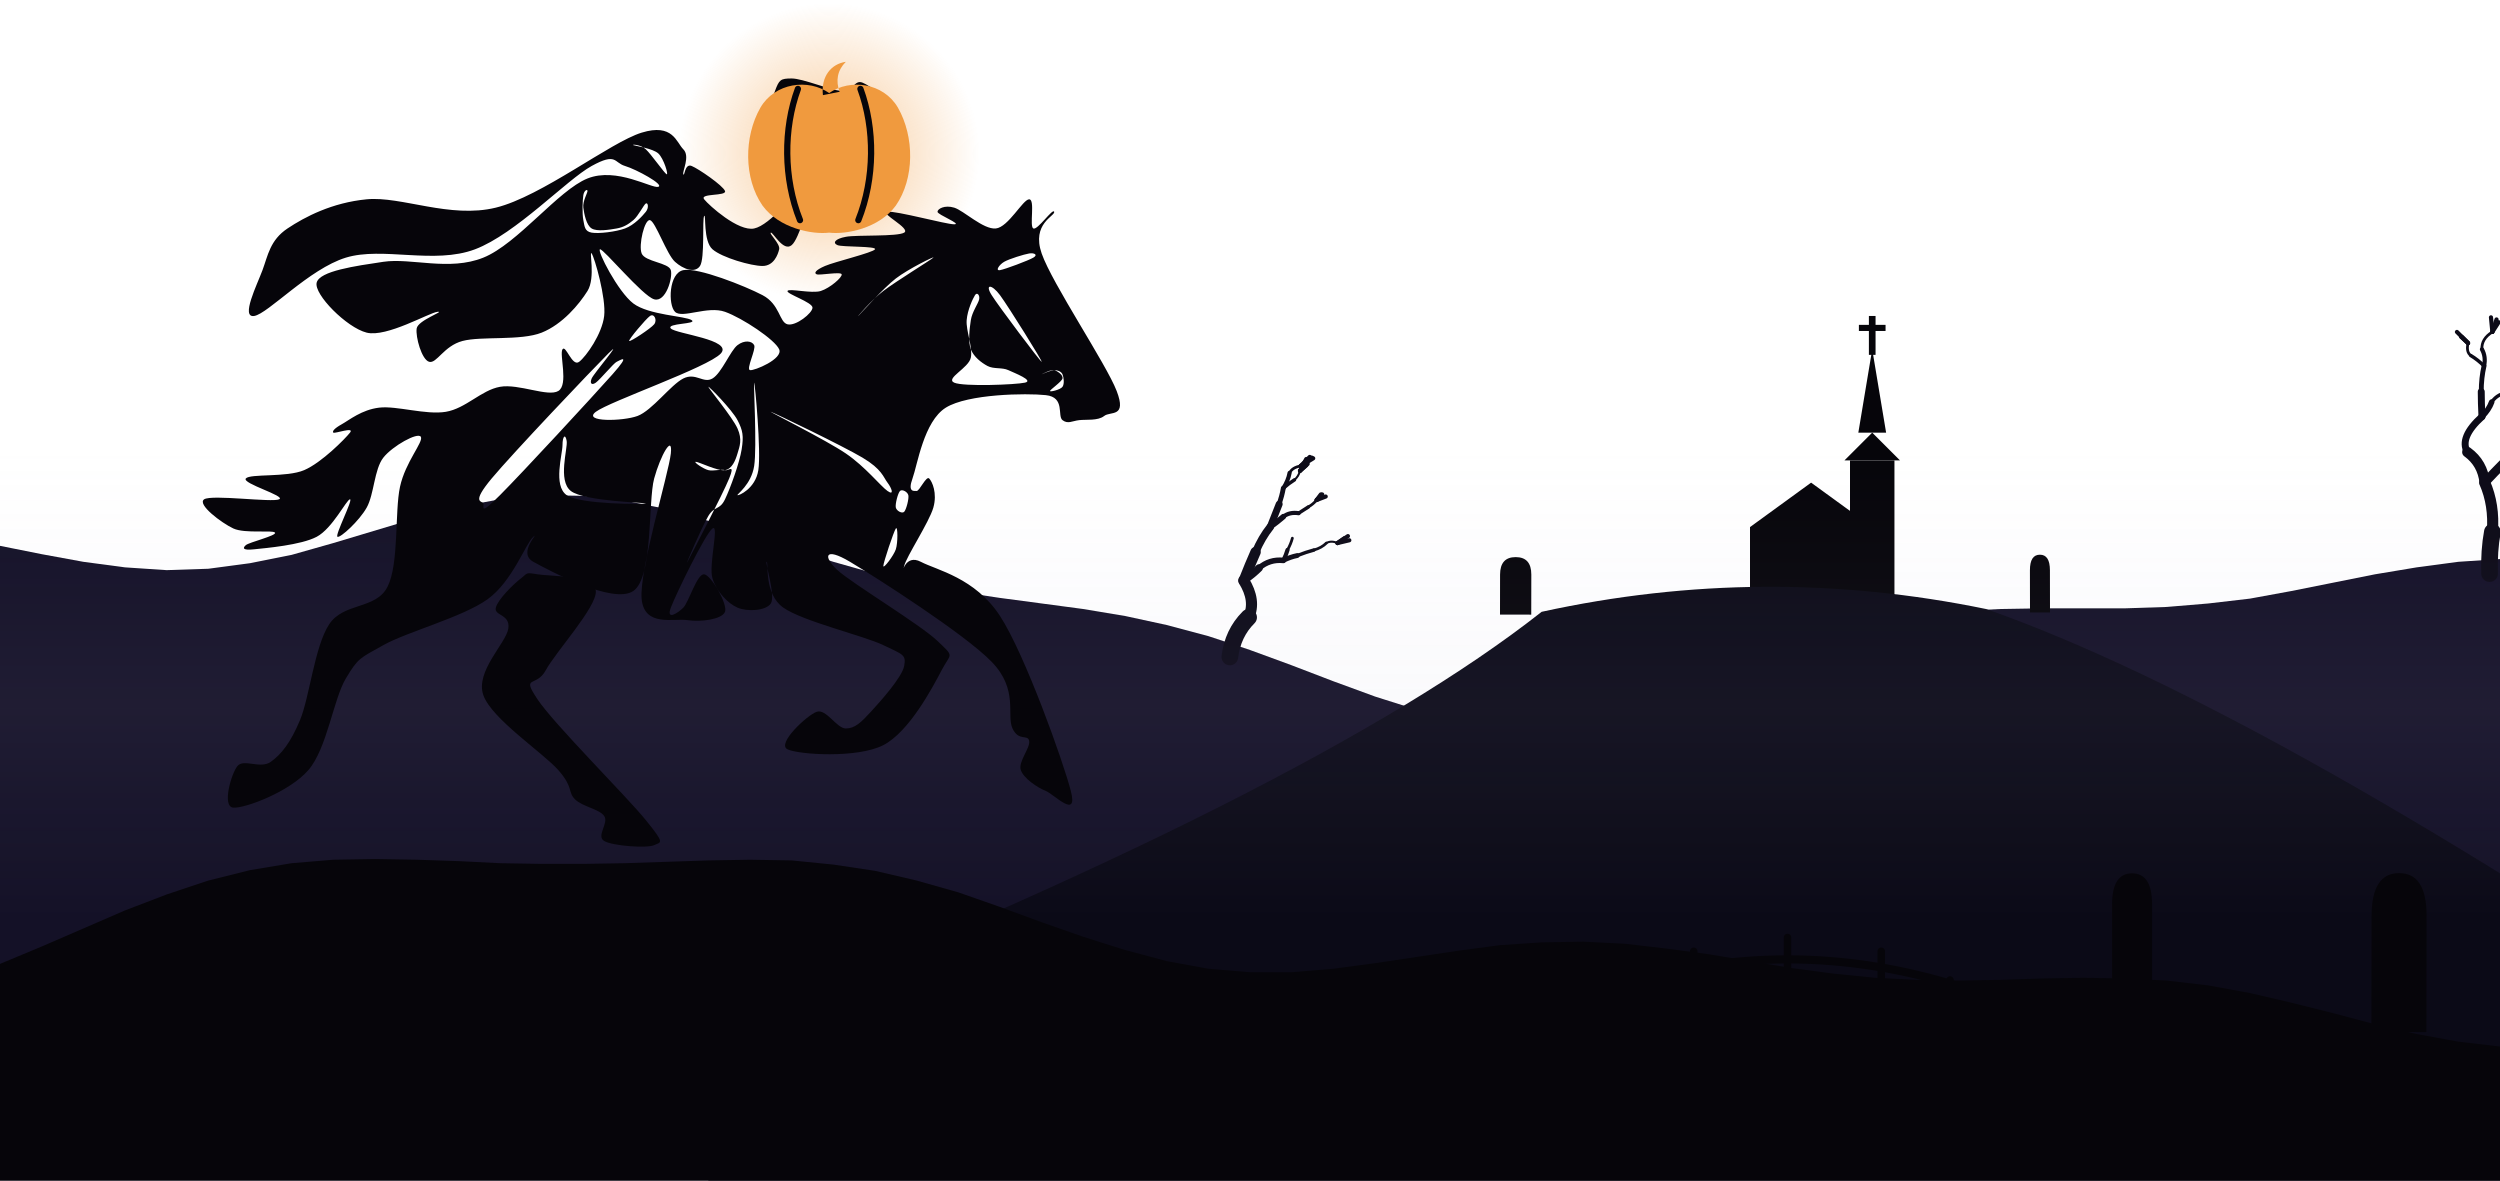
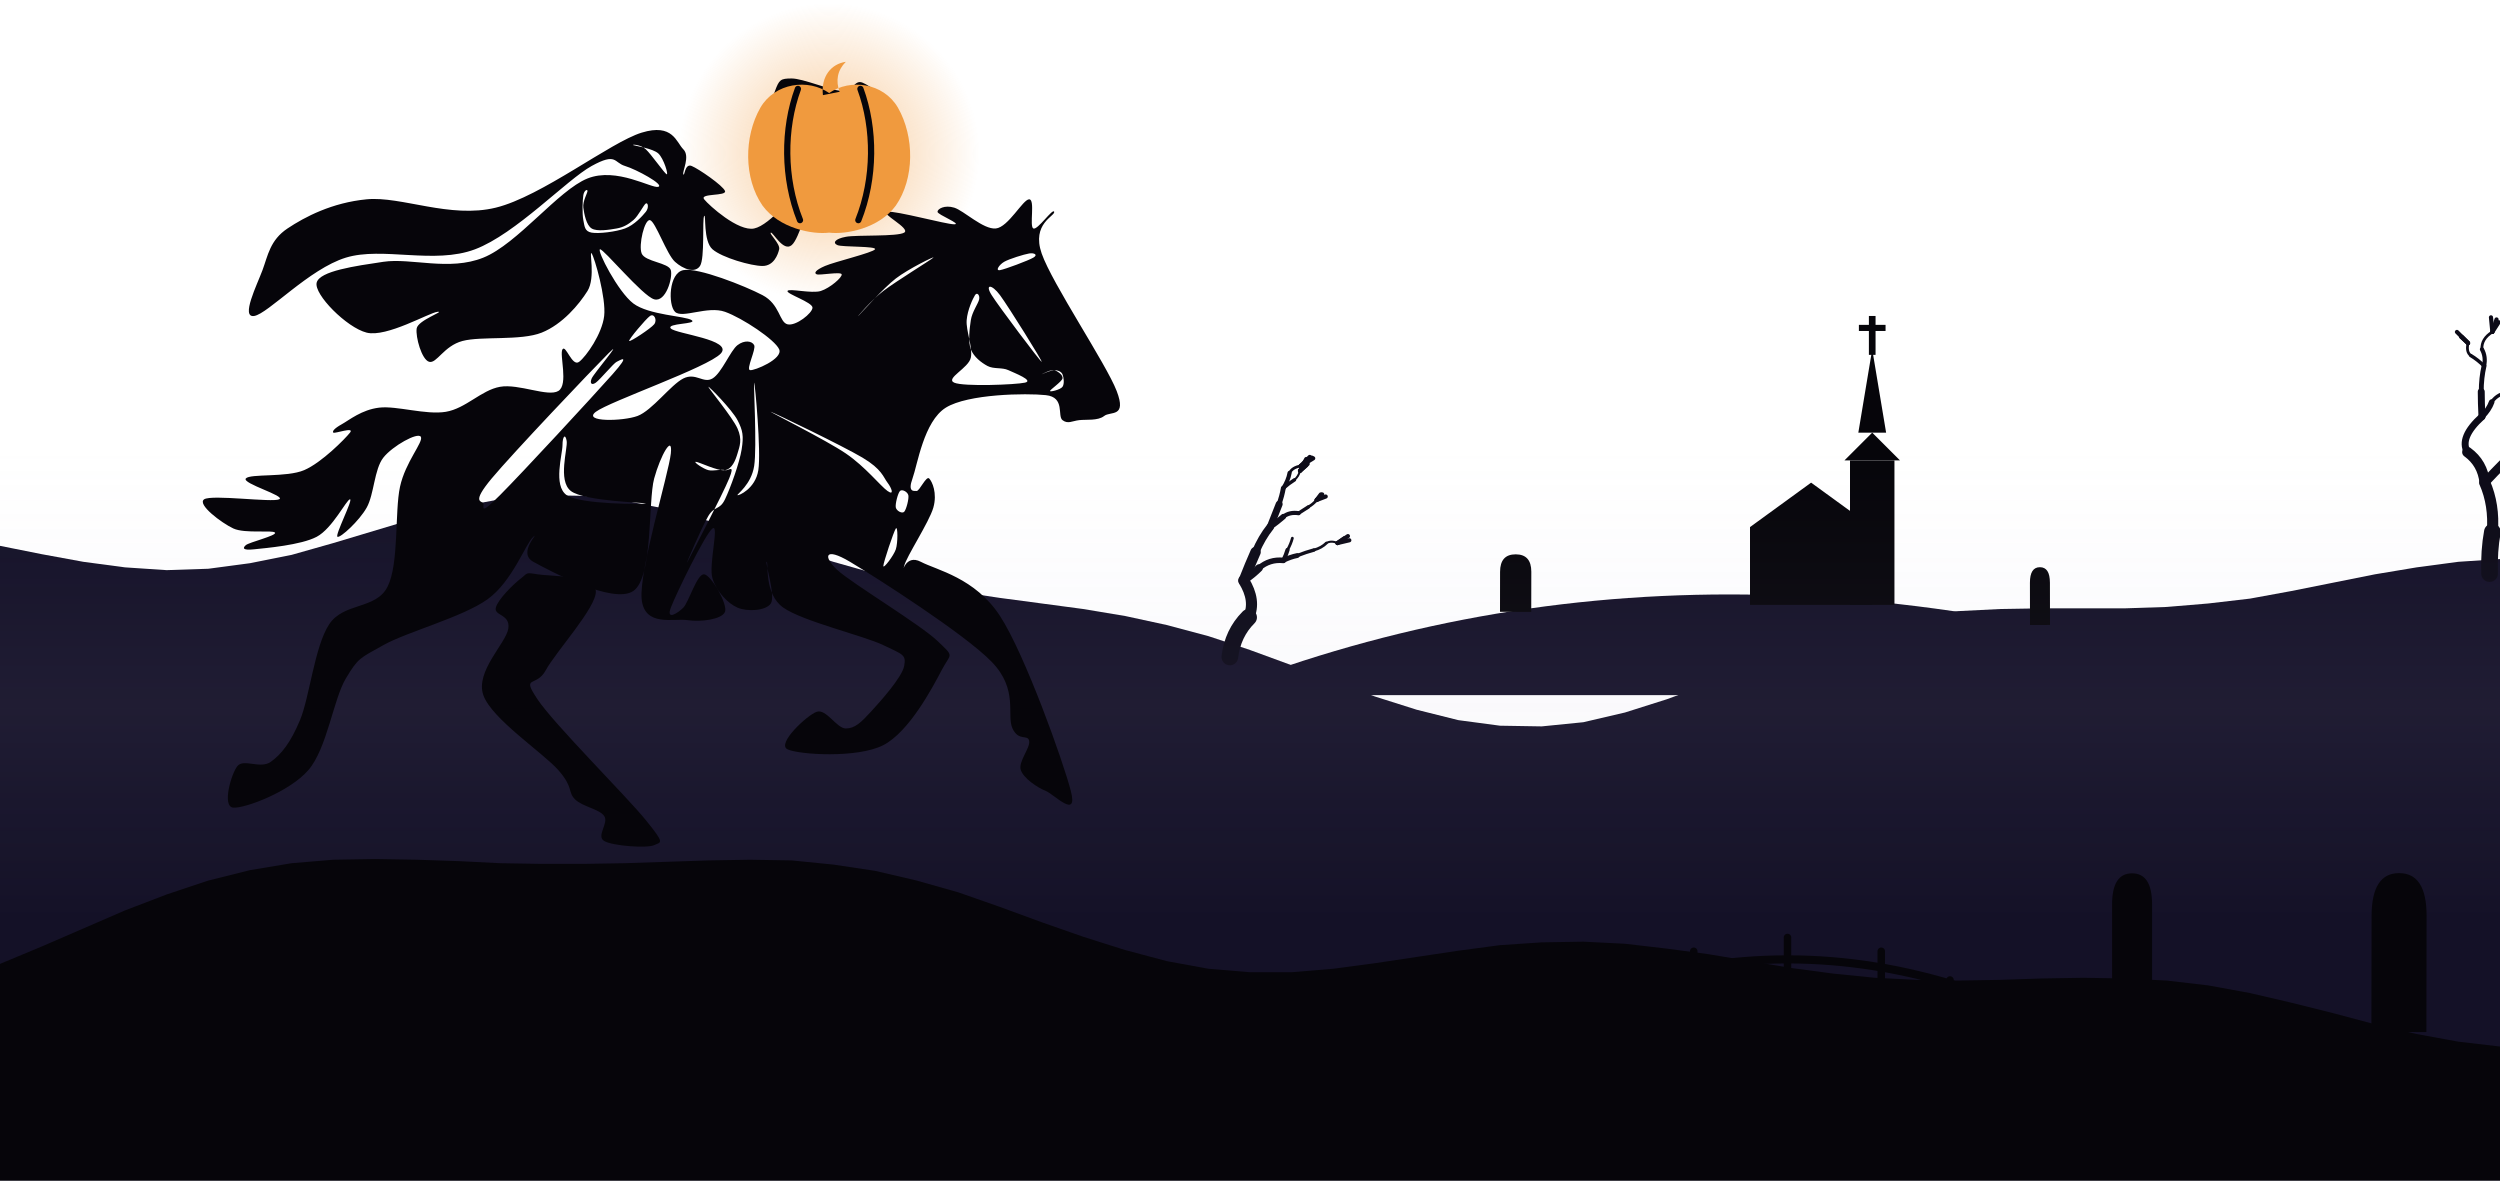
<svg xmlns="http://www.w3.org/2000/svg" width="360" height="170" viewBox="0 0 360 170">
  <defs>
    <radialGradient id="moon" cx="0.42" cy="0.4" r="0.62">
      <stop offset="0" stop-color="#F2DCA8" />
      <stop offset="0.75" stop-color="#F2DCA8" />
      <stop offset="1" stop-color="#DDB06A" />
    </radialGradient>
    <radialGradient id="halo">
      <stop offset="0" stop-color="#F2DCA8" stop-opacity="0.26" />
      <stop offset="0.35" stop-color="#F2DCA8" stop-opacity="0.08" />
      <stop offset="1" stop-color="#F2DCA8" stop-opacity="0" />
    </radialGradient>
    <radialGradient id="ember">
      <stop offset="0" stop-color="#F09A3E" stop-opacity="0.55" />
      <stop offset="1" stop-color="#F09A3E" stop-opacity="0" />
    </radialGradient>
    <linearGradient id="mist" x1="0" y1="0" x2="0" y2="1">
      <stop offset="0" stop-color="#B9B3D6" stop-opacity="0" />
      <stop offset="0.55" stop-color="#B9B3D6" stop-opacity="0.07" />
      <stop offset="1" stop-color="#B9B3D6" stop-opacity="0" />
    </linearGradient>
  </defs>
  <path d="M0 170L0 78.6L6 79.8L12 80.9L18 81.7L24 82.1L30 81.9L36 81.1L42 79.9L48 78.2L54 76.4L60 74.6L66 73L72 71.9L78 71.3L84 71.4L90 72.1L96 73.3L102 75L108 77L114 79L120 80.9L126 82.6L132 84L138 85.2L144 86.1L150 86.9L156 87.7L162 88.7L168 90L174 91.6L180 93.6L186 95.8L192 98.1L198 100.3L204 102.2L210 103.7L216 104.5L222 104.6L228 104L234 102.6L240 100.7L246 98.5L252 96.1L258 93.7L264 91.7L270 90L276 88.8L282 88L288 87.7L294 87.6L300 87.6L306 87.6L312 87.4L318 86.9L324 86.2L330 85.1L336 83.9L342 82.7L348 81.7L354 80.9L360 80.5L360 170L0 170Z" fill="#141127" />
  <g fill="none" stroke="#0C0A17" stroke-linecap="round">
    <path d="M358.5 82.6Q358.4 79.3 358.9 76.6" stroke-width="2.4" />
    <path d="M358.9 76.6Q359.2 72.7 357.8 69.5" stroke-width="1.6" />
    <path d="M357.8 69.5Q357.5 66.7 355.3 65.1" stroke-width="1.5" />
    <path d="M355.3 65.1Q354.1 63 357.4 60" stroke-width="1" />
    <path d="M357.4 60Q357.3 58 357.3 56.4" stroke-width="1" />
    <path d="M357.3 56.4Q357.3 54.4 357.7 52.7" stroke-width="0.7" />
    <path d="M357.7 52.7Q358 51.4 357.4 50.3" stroke-width="0.6" />
    <path d="M357.4 50.3Q357.3 48.8 358.9 47.8" stroke-width="0.4" />
    <path d="M358.9 47.8L359.5 46" stroke-width="0.6" />
    <path d="M358.9 47.8L358.7 45.7" stroke-width="0.6" />
    <path d="M358.9 47.8L359.8 46.4" stroke-width="0.6" />
    <path d="M357.7 52.7Q356.8 51.8 355.8 51.2" stroke-width="0.5" />
    <path d="M355.8 51.2Q355.1 50.7 355.4 49.4" stroke-width="0.4" />
    <path d="M355.4 49.4L354.5 48.5" stroke-width="0.6" />
    <path d="M355.4 49.4L354.4 48.5" stroke-width="0.6" />
    <path d="M355.4 49.4L353.8 47.8" stroke-width="0.6" />
    <path d="M357.4 60Q358.4 59 358.8 57.9" stroke-width="0.8" />
    <path d="M358.8 57.9Q359.7 56.6 361.4 56.5" stroke-width="0.5" />
    <path d="M361.4 56.5Q362.4 55.8 363.4 56" stroke-width="0.5" />
    <path d="M363.4 56Q364.4 55.7 364 53.5" stroke-width="0.4" />
    <path d="M364 53.5L364.7 51.5" stroke-width="0.6" />
    <path d="M364 53.5L364.6 51.8" stroke-width="0.6" />
    <path d="M364 53.5L365.2 52.7" stroke-width="0.6" />
    <path d="M357.8 69.5Q359.2 68 360.4 66.8" stroke-width="1.3" />
    <path d="M360.4 66.8Q361.5 65.6 362.9 65.1" stroke-width="0.9" />
    <path d="M362.9 65.1Q363.8 64.1 365.1 64.1" stroke-width="0.8" />
    <path d="M365.1 64.1Q366.2 63.6 366.1 61.8" stroke-width="0.6" />
    <path d="M366.1 61.8Q366.8 61 366.8 59.9" stroke-width="0.5" />
    <path d="M366.8 59.9Q367.1 59.1 367.7 58.6" stroke-width="0.4" />
    <path d="M367.7 58.6L368.1 57" stroke-width="0.6" />
    <path d="M367.7 58.6L369 57.4" stroke-width="0.6" />
    <path d="M367.7 58.6L368.3 57.4" stroke-width="0.6" />
    <path d="M362.9 65.1Q364 65.1 364.7 64.5" stroke-width="0.7" />
    <path d="M364.7 64.5Q365.7 64.2 366.7 64.7" stroke-width="0.5" />
  </g>
  <g fill="none" stroke="#0C0A17" stroke-linecap="round">
    <path d="M177.1 94.6Q177.5 91.2 179.8 88.9" stroke-width="2.4" />
    <path d="M179.8 88.9Q180.9 86.5 179.1 83.6" stroke-width="1.6" />
    <path d="M179.1 83.6Q180 81.3 180.8 79.5" stroke-width="1.5" />
    <path d="M180.8 79.5Q181.7 77.4 182.9 75.9" stroke-width="1.1" />
    <path d="M182.9 75.9Q183.6 74.1 184.2 72.6" stroke-width="1" />
    <path d="M184.2 72.6Q184.6 71.4 184.8 70.3" stroke-width="0.7" />
    <path d="M184.8 70.3Q185.5 69.2 185.7 68.1" stroke-width="0.6" />
    <path d="M185.7 68.1Q186.1 67.3 187.3 67.1" stroke-width="0.4" />
    <path d="M187.3 67.1L188.6 65.8" stroke-width="0.6" />
    <path d="M187.3 67.1L188.9 65.9" stroke-width="0.6" />
    <path d="M187.3 67.1L189.1 66" stroke-width="0.6" />
    <path d="M184.8 70.3Q185.6 69.6 186.4 69.1" stroke-width="0.5" />
    <path d="M186.4 69.1Q187 68.6 187.2 67.8" stroke-width="0.3" />
    <path d="M187.2 67.8L188.3 66.8" stroke-width="0.6" />
    <path d="M187.2 67.8L188.1 66.1" stroke-width="0.6" />
    <path d="M187.2 67.8L188.1 67" stroke-width="0.6" />
    <path d="M182.9 75.9Q184 75.1 184.8 74.4" stroke-width="0.8" />
    <path d="M184.8 74.4Q185.7 73.7 187 73.9" stroke-width="0.6" />
    <path d="M187 73.9Q187.8 73.4 188.4 73" stroke-width="0.5" />
    <path d="M188.4 73Q189.1 72.6 189.6 72" stroke-width="0.4" />
    <path d="M189.6 72L190.2 71.2" stroke-width="0.6" />
    <path d="M189.6 72L190.4 71.2" stroke-width="0.6" />
    <path d="M189.6 72L190.9 71.5" stroke-width="0.6" />
    <path d="M179.1 83.6Q180.4 82.7 181.3 81.8" stroke-width="1.1" />
    <path d="M181.3 81.8Q182.8 80.5 184.8 80.7" stroke-width="0.8" />
    <path d="M184.8 80.7Q185.8 80.2 186.8 80" stroke-width="0.7" />
    <path d="M186.8 80Q188.1 79.5 189.2 79.2" stroke-width="0.5" />
    <path d="M189.2 79.2Q190.3 78.9 191 78.2" stroke-width="0.4" />
    <path d="M191 78.2Q191.7 77.8 192.6 78.2" stroke-width="0.3" />
    <path d="M192.6 78.2L193.6 77.5" stroke-width="0.6" />
    <path d="M192.6 78.2L194.1 77.2" stroke-width="0.6" />
    <path d="M192.6 78.2L194.3 77.8" stroke-width="0.6" />
    <path d="M184.8 80.7Q185.2 79.9 185.4 79.2" stroke-width="0.6" />
    <path d="M185.4 79.2Q185.9 78.3 186.1 77.5" stroke-width="0.4" />
  </g>
+   <path d="M174 100.1Q246 71.1 330 100.1Z" fill="#141127" />
  <g transform="translate(252 87.1) scale(0.8)" fill="#06050A">
    <path d="M0 0V-14L11 -22L22 -14V0Z" />
    <path d="M18 0V-26H26V0Z" />
    <path d="M17 -26L22 -31L27 -26Z" />
    <path d="M19.5 -31L22 -46L24.5 -31Z" />
    <rect x="21.4" y="-52" width="1.2" height="7" />
    <rect x="19.6" y="-50.4" width="4.8" height="1.1" />
  </g>
-   <path d="M102 148.6Q189 114.1 222 88.1Q254 81.1 286 87.7Q327 102.1 402 153.1L402 170L102 170Z" fill="#0B0A17" />
-   <g transform="translate(216 88.5) rotate(0.1) scale(0.9)" fill="#06050A">
+   <g transform="translate(216 88.1) rotate(0.1) scale(0.9)" fill="#06050A">
    <path d="M0 0V-6.4Q0 -9.2 2.5 -9.2Q5 -9.2 5 -6.4V0Z" />
  </g>
-   <g transform="translate(292 88.2) rotate(-0.1) scale(0.8)" fill="#06050A">
+   <g transform="translate(292 90) rotate(-0.1) scale(0.8)" fill="#06050A">
    <path d="M0.4 0V-7.6Q0.4 -10.4 2.2 -10.4Q4 -10.4 4 -7.6V0Z" />
  </g>
  <rect x="0" y="64.6" width="360" height="68" fill="url(#mist)" />
  <path d="M0 170L0 138.8L6 136.3L12 133.7L18 131.1L24 128.8L30 126.8L36 125.3L42 124.3L48 123.8L54 123.7L60 123.8L66 124L72 124.3L78 124.4L84 124.4L90 124.3L96 124.1L102 123.9L108 123.8L114 123.9L120 124.5L126 125.4L132 126.8L138 128.5L144 130.6L150 132.8L156 134.9L162 136.8L168 138.4L174 139.5L180 140L186 140L192 139.5L198 138.7L204 137.8L210 136.9L216 136.1L222 135.7L228 135.6L234 135.9L240 136.6L246 137.4L252 138.4L258 139.4L264 140.2L270 140.8L276 141.1L282 141.2L288 141.1L294 140.9L300 140.8L306 140.9L312 141.2L318 141.9L324 143L330 144.4L336 145.9L342 147.5L348 148.9L354 150L360 150.7L360 170L0 170Z" fill="#06050A" />
  <g transform="translate(230.4 146.7) scale(0.9)" fill="#06050A" stroke="#06050A" stroke-linecap="round">
    <path d="M0 0Q30 -9 60 0L60 3Q30 -6 0 3Z" stroke="none" />
    <path d="M2 -5Q30 -14 58 -5" fill="none" stroke-width="1.3" />
    <path d="M4 -6.2V9" stroke-width="1.2" />
    <path d="M15 -10.8V1" stroke-width="1.2" />
    <path d="M30 -13V1" stroke-width="1.2" />
    <path d="M45 -10.8V1" stroke-width="1.2" />
    <path d="M56 -6.2V9" stroke-width="1.2" />
  </g>
  <g transform="translate(340.6 148.6) rotate(0.1) scale(2.2)" fill="#06050A">
    <path d="M0.4 0V-7.6Q0.4 -10.4 2.2 -10.4Q4 -10.4 4 -7.6V0Z" />
  </g>
  <g transform="translate(303.5 142.4) rotate(0) scale(1.6)" fill="#06050A">
    <path d="M0.4 0V-7.6Q0.4 -10.4 2.2 -10.4Q4 -10.4 4 -7.6V0Z" />
  </g>
  <g transform="translate(28.8 121.7) scale(0.6 0.6)">
    <circle cx="151" cy="-166" r="36" fill="url(#ember)" />
    <path d="M81.0 -65.0C78.0 -65.5 78.7 -65.3 77.0 -64.0C75.3 -62.7 71.5 -59.0 71.0 -57.0C70.5 -55.0 74.5 -55.5 74.0 -52.0C73.5 -48.5 66.0 -41.7 68.0 -36.0C70.0 -30.3 82.3 -22.2 86.0 -18.0C89.7 -13.8 88.2 -12.8 90.0 -11.0C91.8 -9.2 95.8 -8.7 97.0 -7.0C98.2 -5.3 95.0 -2.2 97.0 -1.0C99.0 0.2 107.3 0.8 109.0 0.0C110.7 -0.8 111.7 -0.2 107.0 -6.0C102.3 -11.8 85.0 -29.0 81.0 -35.0C77.0 -41.0 80.7 -37.7 83.0 -42.0C85.3 -46.3 95.3 -57.2 95.0 -61.0C94.7 -64.8 84.0 -64.5 81.0 -65.0Z" fill="#06050A" fill-rule="evenodd" />
    <path d="M159.0 -183.0C157.0 -183.8 156.8 -180.8 154.0 -181.0C151.2 -181.2 144.7 -184.0 142.0 -184.0C139.3 -184.0 139.0 -183.7 138.0 -181.0C137.0 -178.3 135.0 -171.5 136.0 -168.0C137.0 -164.5 144.5 -163.3 144.0 -160.0C143.5 -156.7 136.8 -148.8 133.0 -148.0C129.2 -147.2 122.2 -153.5 121.0 -155.0C119.8 -156.5 126.5 -155.7 126.0 -157.0C125.5 -158.3 119.7 -162.3 118.0 -163.0C116.3 -163.7 116.3 -160.3 116.0 -161.0C115.7 -161.7 117.7 -165.3 116.0 -167.0C114.3 -168.7 113.5 -173.3 106.0 -171.0C98.5 -168.7 82.0 -155.7 71.0 -153.0C60.0 -150.3 48.3 -155.8 40.0 -155.0C31.7 -154.2 25.2 -150.8 21.0 -148.0C16.8 -145.2 16.3 -141.5 15.0 -138.0C13.7 -134.5 9.7 -126.5 13.0 -127.0C16.3 -127.5 26.2 -138.3 35.0 -141.0C43.8 -143.7 56.2 -139.3 66.0 -143.0C75.8 -146.7 88.0 -159.7 94.0 -163.0C100.0 -166.3 99.3 -163.8 102.0 -163.0C104.7 -162.2 111.5 -158.5 110.0 -158.0C108.5 -157.5 100.0 -162.8 93.0 -160.0C86.0 -157.2 76.2 -144.3 68.0 -141.0C59.8 -137.7 50.7 -141.0 44.0 -140.0C37.3 -139.0 28.7 -137.8 28.0 -135.0C27.3 -132.2 35.2 -124.2 40.0 -123.0C44.8 -121.8 55.0 -127.8 57.0 -128.0C59.0 -128.2 52.3 -126.0 52.0 -124.0C51.7 -122.0 53.2 -116.5 55.0 -116.0C56.8 -115.5 58.5 -119.8 63.0 -121.0C67.5 -122.2 77.0 -121.0 82.0 -123.0C87.0 -125.0 91.0 -129.8 93.0 -133.0C95.0 -136.2 93.3 -143.0 94.0 -142.0C94.7 -141.0 97.5 -131.3 97.0 -127.0C96.5 -122.7 92.7 -117.3 91.0 -116.0C89.3 -114.7 87.8 -120.2 87.0 -119.0C86.2 -117.8 88.5 -110.5 86.0 -109.0C83.5 -107.5 76.5 -110.8 72.0 -110.0C67.5 -109.2 63.8 -104.8 59.0 -104.0C54.2 -103.2 47.2 -105.5 43.0 -105.0C38.8 -104.5 35.8 -102.0 34.0 -101.0C32.2 -100.0 31.7 -99.3 32.0 -99.0C32.3 -98.7 37.2 -100.5 36.0 -99.0C34.8 -97.5 29.2 -91.8 25.0 -90.0C20.8 -88.2 12.0 -89.2 11.0 -88.0C10.0 -86.8 20.7 -83.8 19.0 -83.0C17.3 -82.2 2.8 -84.2 1.0 -83.0C-0.8 -81.8 5.2 -77.3 8.0 -76.0C10.8 -74.7 17.5 -75.7 18.0 -75.0C18.5 -74.3 11.8 -72.7 11.0 -72.0C10.2 -71.3 10.2 -70.7 13.0 -71.0C15.8 -71.3 24.2 -72.0 28.0 -74.0C31.8 -76.0 35.2 -83.0 36.0 -83.0C36.8 -83.0 32.3 -74.3 33.0 -74.0C33.7 -73.7 38.2 -77.8 40.0 -81.0C41.8 -84.2 41.8 -90.2 44.0 -93.0C46.2 -95.8 52.3 -99.2 53.0 -98.0C53.7 -96.8 49.3 -92.0 48.0 -86.0C46.7 -80.0 47.8 -67.5 45.0 -62.0C42.2 -56.5 34.5 -58.3 31.0 -53.0C27.5 -47.7 26.3 -35.5 24.0 -30.0C21.7 -24.5 19.5 -21.8 17.0 -20.0C14.5 -18.2 10.5 -20.8 9.0 -19.0C7.5 -17.2 5.2 -9.2 8.0 -9.0C10.8 -8.8 21.5 -12.8 26.0 -18.0C30.5 -23.2 32.0 -35.0 35.0 -40.0C38.0 -45.0 38.3 -44.8 44.0 -48.0C49.7 -51.2 63.0 -54.7 69.0 -59.0C75.0 -63.3 78.2 -72.5 80.0 -74.0C81.8 -75.5 76.0 -70.2 80.0 -68.0C84.0 -65.8 99.2 -57.7 104.0 -61.0C108.8 -64.3 107.5 -82.5 109.0 -88.0C110.5 -93.5 113.5 -98.8 113.0 -94.0C112.5 -89.2 105.3 -65.7 106.0 -59.0C106.7 -52.3 113.7 -54.5 117.0 -54.0C120.3 -53.5 125.3 -54.2 126.0 -56.0C126.7 -57.8 122.7 -64.8 121.0 -65.0C119.3 -65.2 117.3 -58.3 116.0 -57.0C114.7 -55.7 111.8 -53.8 113.0 -57.0C114.2 -60.2 121.3 -74.8 123.0 -76.0C124.7 -77.2 122.0 -67.2 123.0 -64.0C124.0 -60.8 126.7 -58.0 129.0 -57.0C131.3 -56.0 135.8 -56.2 137.0 -58.0C138.2 -59.8 135.5 -68.2 136.0 -68.0C136.5 -67.8 135.3 -60.3 140.0 -57.0C144.7 -53.7 159.2 -50.3 164.0 -48.0C168.8 -45.7 169.5 -45.7 169.0 -43.0C168.5 -40.3 163.3 -34.5 161.0 -32.0C158.7 -29.5 157.2 -28.0 155.0 -28.0C152.8 -28.0 150.3 -32.8 148.0 -32.0C145.7 -31.2 138.3 -24.3 141.0 -23.0C143.7 -21.7 157.8 -20.8 164.0 -24.0C170.2 -27.2 175.8 -37.8 178.0 -42.0C180.2 -46.2 181.2 -45.0 177.0 -49.0C172.8 -53.0 156.5 -62.8 153.0 -66.0C149.5 -69.2 149.8 -71.7 156.0 -68.0C162.2 -64.3 183.5 -50.7 190.0 -44.0C196.5 -37.3 193.5 -31.2 195.0 -28.0C196.5 -24.8 198.7 -26.7 199.0 -25.0C199.3 -23.3 196.3 -20.0 197.0 -18.0C197.7 -16.0 201.0 -13.8 203.0 -13.0C205.0 -12.2 210.8 -6.0 209.0 -13.0C207.2 -20.0 198.0 -45.8 192.0 -55.0C186.0 -64.2 176.8 -66.0 173.0 -68.0C169.2 -70.0 168.5 -64.8 169.0 -67.0C169.5 -69.2 175.0 -77.5 176.0 -81.0C177.0 -84.5 175.7 -87.3 175.0 -88.0C174.3 -88.7 172.7 -85.0 172.0 -85.0C171.3 -85.0 169.8 -84.7 171.0 -88.0C172.2 -91.3 173.7 -101.7 179.0 -105.0C184.3 -108.3 198.3 -108.5 203.0 -108.0C207.7 -107.5 205.7 -103.0 207.0 -102.0C208.3 -101.0 209.3 -101.8 211.0 -102.0C212.7 -102.2 215.5 -101.8 217.0 -103.0C218.5 -104.2 222.5 -102.5 220.0 -109.0C217.5 -115.5 204.5 -134.8 202.0 -142.0C199.5 -149.2 205.3 -151.0 205.0 -152.0C204.7 -153.0 201.0 -147.5 200.0 -148.0C199.0 -148.5 200.5 -155.0 199.0 -155.0C197.5 -155.0 194.0 -148.3 191.0 -148.0C188.0 -147.7 183.3 -152.3 181.0 -153.0C178.7 -153.7 177.0 -152.7 177.0 -152.0C177.0 -151.3 183.0 -149.0 181.0 -149.0C179.0 -149.0 167.0 -152.3 165.0 -152.0C163.0 -151.7 170.7 -148.0 169.0 -147.0C167.3 -146.0 157.7 -146.5 155.0 -146.0C152.3 -145.5 151.8 -144.5 153.0 -144.0C154.2 -143.5 162.5 -143.8 162.0 -143.0C161.5 -142.2 152.3 -140.0 150.0 -139.0C147.7 -138.0 147.3 -137.3 148.0 -137.0C148.7 -136.7 153.8 -137.7 154.0 -137.0C154.2 -136.3 151.2 -133.7 149.0 -133.0C146.8 -132.3 141.3 -133.7 141.0 -133.0C140.7 -132.3 147.0 -130.3 147.0 -129.0C147.0 -127.7 143.0 -124.5 141.0 -125.0C139.0 -125.5 139.2 -129.8 135.0 -132.0C130.8 -134.2 119.5 -138.7 116.0 -138.0C112.5 -137.3 112.3 -129.7 114.0 -128.0C115.7 -126.3 121.8 -129.5 126.0 -128.0C130.2 -126.5 138.0 -121.3 139.0 -119.0C140.0 -116.7 133.0 -113.8 132.0 -114.0C131.0 -114.2 133.5 -119.0 133.0 -120.0C132.5 -121.0 130.7 -121.3 129.0 -120.0C127.3 -118.7 125.2 -113.3 123.0 -112.0C120.8 -110.7 119.0 -113.5 116.0 -112.0C113.0 -110.5 108.5 -104.3 105.0 -103.0C101.5 -101.7 91.7 -101.5 95.0 -104.0C98.3 -106.5 122.0 -114.7 125.0 -118.0C128.0 -121.3 114.2 -122.7 113.0 -124.0C111.8 -125.3 119.5 -125.0 118.0 -126.0C116.5 -127.0 107.7 -127.2 104.0 -130.0C100.3 -132.8 95.2 -142.8 96.0 -143.0C96.8 -143.2 106.2 -131.8 109.0 -131.0C111.8 -130.2 113.5 -136.2 113.0 -138.0C112.5 -139.8 106.8 -140.0 106.0 -142.0C105.2 -144.0 106.7 -150.3 108.0 -150.0C109.3 -149.7 112.0 -141.8 114.0 -140.0C116.0 -138.2 118.8 -137.2 120.0 -139.0C121.2 -140.8 120.5 -150.3 121.0 -151.0C121.5 -151.7 120.7 -145.0 123.0 -143.0C125.3 -141.0 132.3 -139.0 135.0 -139.0C137.7 -139.0 138.7 -141.7 139.0 -143.0C139.3 -144.3 136.5 -146.8 137.0 -147.0C137.5 -147.2 140.0 -142.3 142.0 -144.0C144.0 -145.7 145.3 -153.5 149.0 -157.0C152.7 -160.5 161.2 -161.8 164.0 -165.0C166.8 -168.2 166.8 -173.0 166.0 -176.0C165.2 -179.0 161.0 -182.2 159.0 -183.0ZM98.0 -118.0C94.0 -114.0 75.0 -94.0 70.0 -88.0C65.0 -82.0 67.7 -82.7 68.0 -82.0C68.3 -81.3 66.8 -78.8 72.0 -84.0C77.2 -89.2 94.3 -107.7 99.0 -113.0C103.7 -118.3 100.7 -116.3 100.0 -116.0C99.3 -115.7 96.0 -111.7 95.0 -111.0C94.0 -110.3 93.5 -110.8 94.0 -112.0C94.5 -113.2 102.0 -122.0 98.0 -118.0ZM186.0 -132.0C185.5 -131.2 184.2 -128.5 184.0 -126.0C183.8 -123.5 185.5 -119.5 185.0 -117.0C184.5 -114.5 178.8 -112.0 181.0 -111.0C183.2 -110.0 195.8 -110.5 198.0 -111.0C200.2 -111.5 195.5 -113.3 194.0 -114.0C192.5 -114.7 190.5 -114.2 189.0 -115.0C187.5 -115.8 185.7 -117.2 185.0 -119.0C184.3 -120.8 184.7 -124.0 185.0 -126.0C185.3 -128.0 186.8 -130.0 187.0 -131.0C187.2 -132.0 186.5 -132.8 186.0 -132.0ZM122.0 -110.0C122.0 -109.7 127.8 -102.7 129.0 -100.0C130.2 -97.3 129.5 -95.7 129.0 -94.0C128.5 -92.3 127.7 -90.3 126.0 -90.0C124.3 -89.7 119.7 -92.0 119.0 -92.0C118.3 -92.0 120.8 -90.3 122.0 -90.0C123.2 -89.7 125.2 -90.3 126.0 -90.0C126.8 -89.7 128.5 -91.7 127.0 -88.0C125.5 -84.3 117.8 -69.5 117.0 -68.0C116.2 -66.5 120.5 -76.5 122.0 -79.0C123.5 -81.5 124.7 -80.3 126.0 -83.0C127.3 -85.7 129.5 -91.8 130.0 -95.0C130.5 -98.2 130.3 -99.5 129.0 -102.0C127.7 -104.5 122.0 -110.3 122.0 -110.0ZM137.0 -104.0C136.3 -104.2 150.3 -97.2 155.0 -94.0C159.7 -90.8 163.3 -86.2 165.0 -85.0C166.7 -83.8 166.0 -85.7 165.0 -87.0C164.0 -88.3 163.7 -90.2 159.0 -93.0C154.3 -95.8 137.7 -103.8 137.0 -104.0ZM87.0 -96.0C87.0 -93.8 84.7 -86.3 88.0 -84.0C91.3 -81.7 106.8 -81.8 107.0 -82.0C107.2 -82.2 92.2 -82.5 89.0 -85.0C85.8 -87.5 88.3 -95.2 88.0 -97.0C87.7 -98.8 87.0 -98.2 87.0 -96.0ZM133.0 -111.0C132.8 -111.2 133.7 -95.5 133.0 -91.0C132.3 -86.5 128.8 -84.2 129.0 -84.0C129.2 -83.8 133.3 -85.5 134.0 -90.0C134.7 -94.5 133.2 -110.8 133.0 -111.0ZM190.0 -132.0C191.7 -129.3 201.7 -116.0 202.0 -116.0C202.3 -116.0 194.0 -129.3 192.0 -132.0C190.0 -134.7 188.3 -134.7 190.0 -132.0ZM92.0 -156.0C91.8 -154.8 91.7 -151.5 92.0 -150.0C92.3 -148.5 92.3 -147.3 94.0 -147.0C95.7 -146.7 99.8 -147.2 102.0 -148.0C104.2 -148.8 106.2 -151.0 107.0 -152.0C107.8 -153.0 107.5 -154.3 107.0 -154.0C106.5 -153.7 105.2 -151.0 104.0 -150.0C102.8 -149.0 101.7 -148.3 100.0 -148.0C98.3 -147.7 95.3 -147.2 94.0 -148.0C92.7 -148.8 92.2 -151.5 92.0 -153.0C91.8 -154.5 93.0 -156.5 93.0 -157.0C93.0 -157.5 92.2 -157.2 92.0 -156.0ZM176.0 -141.0C176.5 -141.5 170.0 -138.3 167.0 -136.0C164.0 -133.7 158.5 -127.5 158.0 -127.0C157.5 -126.5 161.0 -130.7 164.0 -133.0C167.0 -135.3 175.5 -140.5 176.0 -141.0ZM108.0 -127.0C107.0 -126.3 102.8 -121.3 103.0 -121.0C103.2 -120.7 108.2 -124.0 109.0 -125.0C109.8 -126.0 109.0 -127.7 108.0 -127.0ZM168.0 -85.0C167.5 -84.5 166.8 -81.8 167.0 -81.0C167.2 -80.2 168.5 -79.5 169.0 -80.0C169.5 -80.5 170.2 -83.2 170.0 -84.0C169.8 -84.8 168.5 -85.5 168.0 -85.0ZM199.0 -142.0C197.8 -141.8 194.2 -140.7 193.0 -140.0C191.8 -139.3 190.8 -137.8 192.0 -138.0C193.2 -138.2 198.8 -140.3 200.0 -141.0C201.2 -141.7 200.2 -142.2 199.0 -142.0ZM167.0 -76.0C166.5 -75.3 164.0 -67.8 164.0 -67.0C164.0 -66.2 166.5 -69.5 167.0 -71.0C167.5 -72.5 167.5 -76.7 167.0 -76.0ZM104.0 -168.0C103.5 -168.2 105.7 -168.2 107.0 -167.0C108.3 -165.8 111.5 -161.2 112.0 -161.0C112.5 -160.8 111.3 -164.8 110.0 -166.0C108.7 -167.2 104.5 -167.8 104.0 -168.0ZM205.0 -114.0C204.2 -114.0 202.0 -113.0 202.0 -113.0C202.0 -113.0 204.2 -114.2 205.0 -114.0C205.8 -113.8 207.2 -112.8 207.0 -112.0C206.8 -111.2 204.0 -109.3 204.0 -109.0C204.0 -108.7 206.5 -109.3 207.0 -110.0C207.5 -110.7 207.3 -112.3 207.0 -113.0C206.7 -113.7 205.8 -114.0 205.0 -114.0Z" fill="#06050A" fill-rule="evenodd" />
    <path d="M151 -180.5C146 -184 138 -183 134.5 -177C130.5 -170 130.5 -160 135 -153.5C139 -148 147 -146.5 151 -147C155 -146.5 163 -148 167 -153.5C171.5 -160 171.5 -170 167.5 -177C164 -183 156 -184 151 -180.5ZM149.5 -180C149 -184.5 151.5 -187.5 155 -188C153 -186 152.5 -183.5 153.5 -180.8Z" fill="#F09A3E" />
    <path d="M143.5 -181.5C140 -172 140 -160 144 -150" fill="none" stroke="#06050A" stroke-width="1.5" stroke-linecap="round" />
    <path d="M158.5 -181.5C162 -172 162 -160 158 -150" fill="none" stroke="#06050A" stroke-width="1.5" stroke-linecap="round" />
  </g>
</svg>
